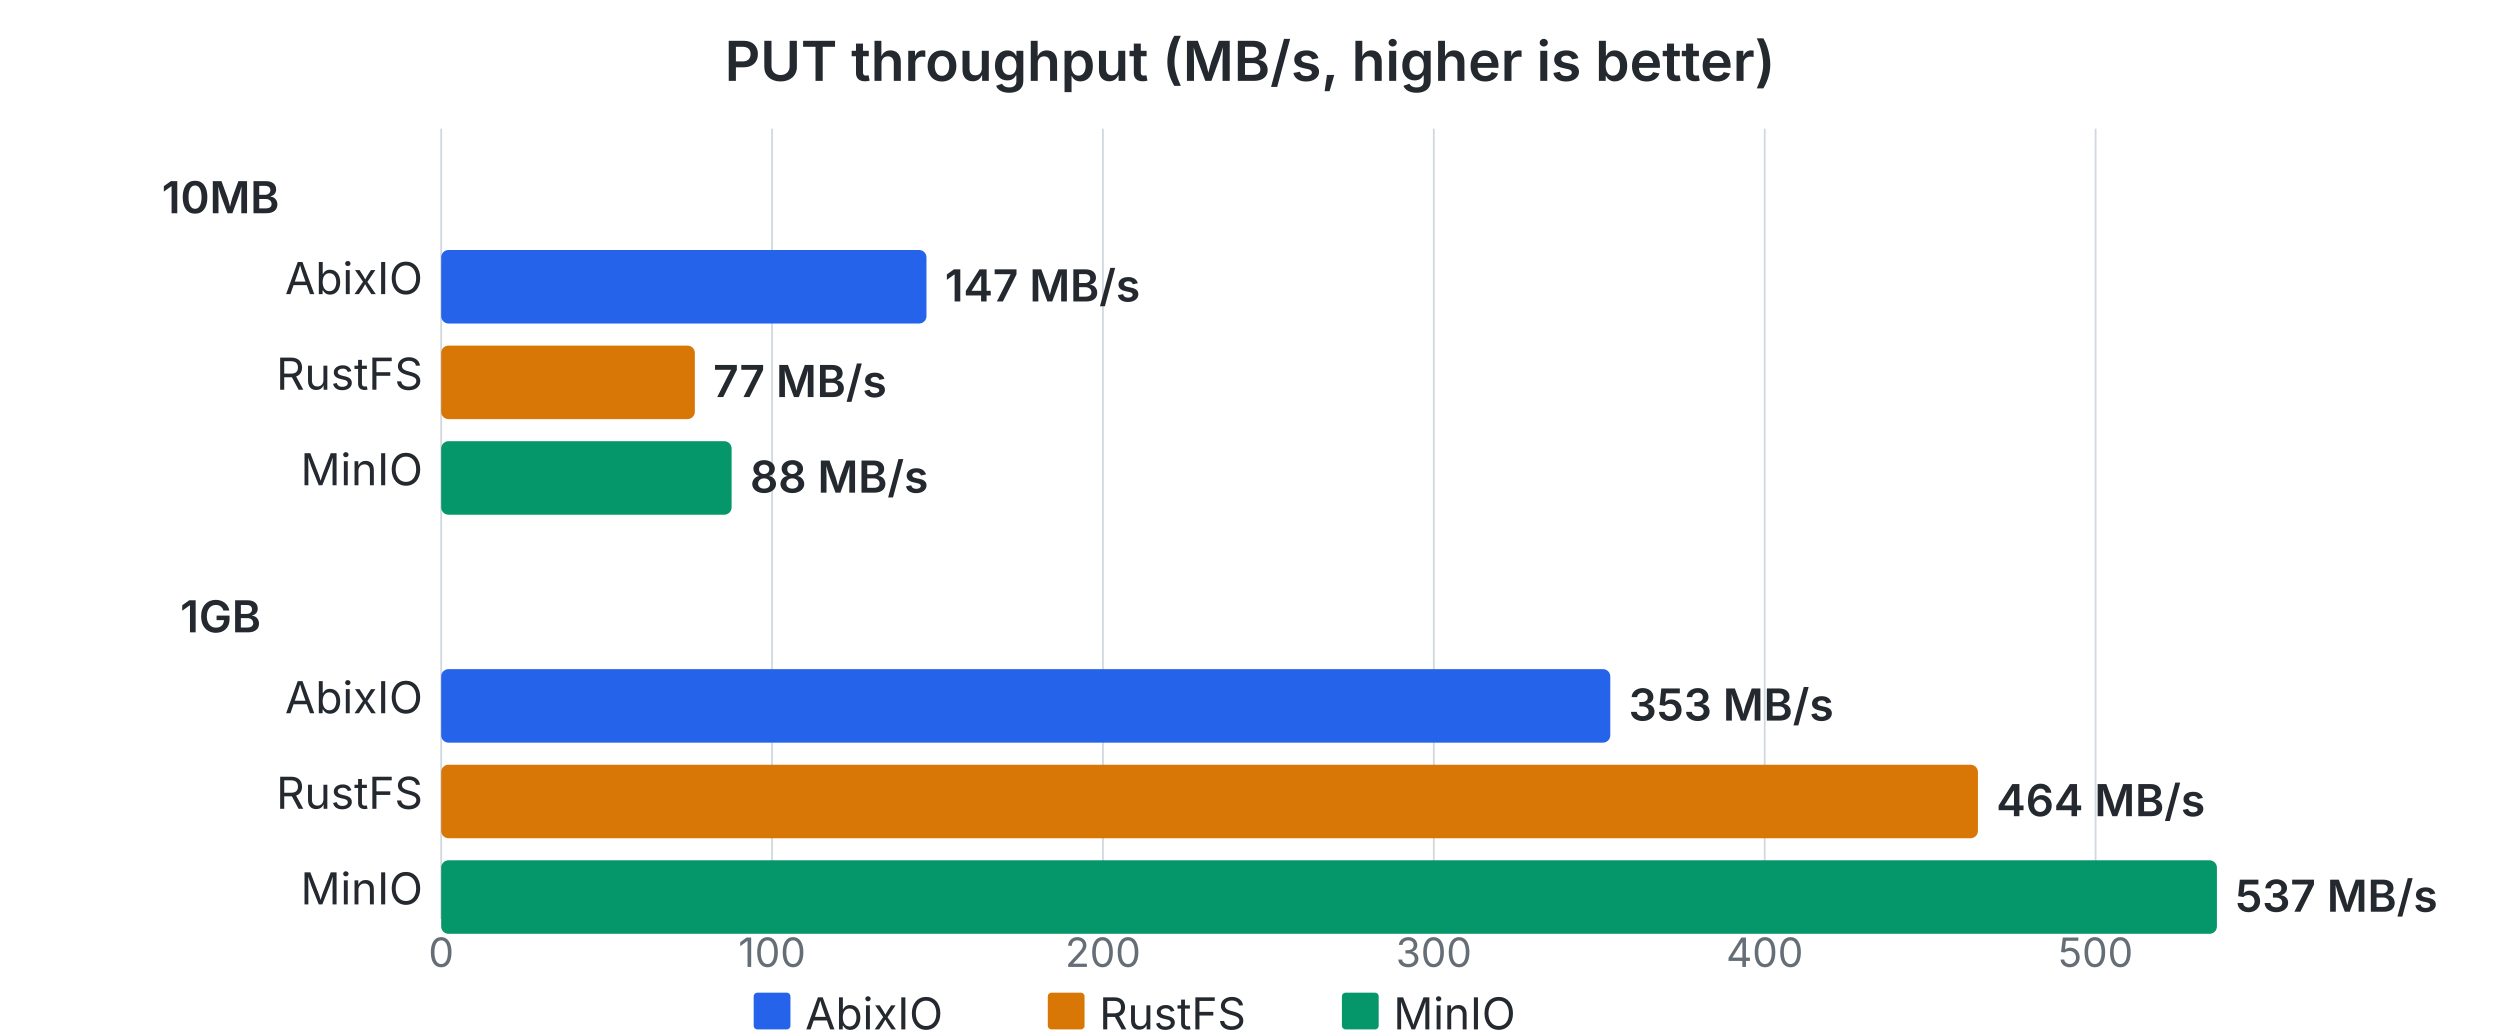
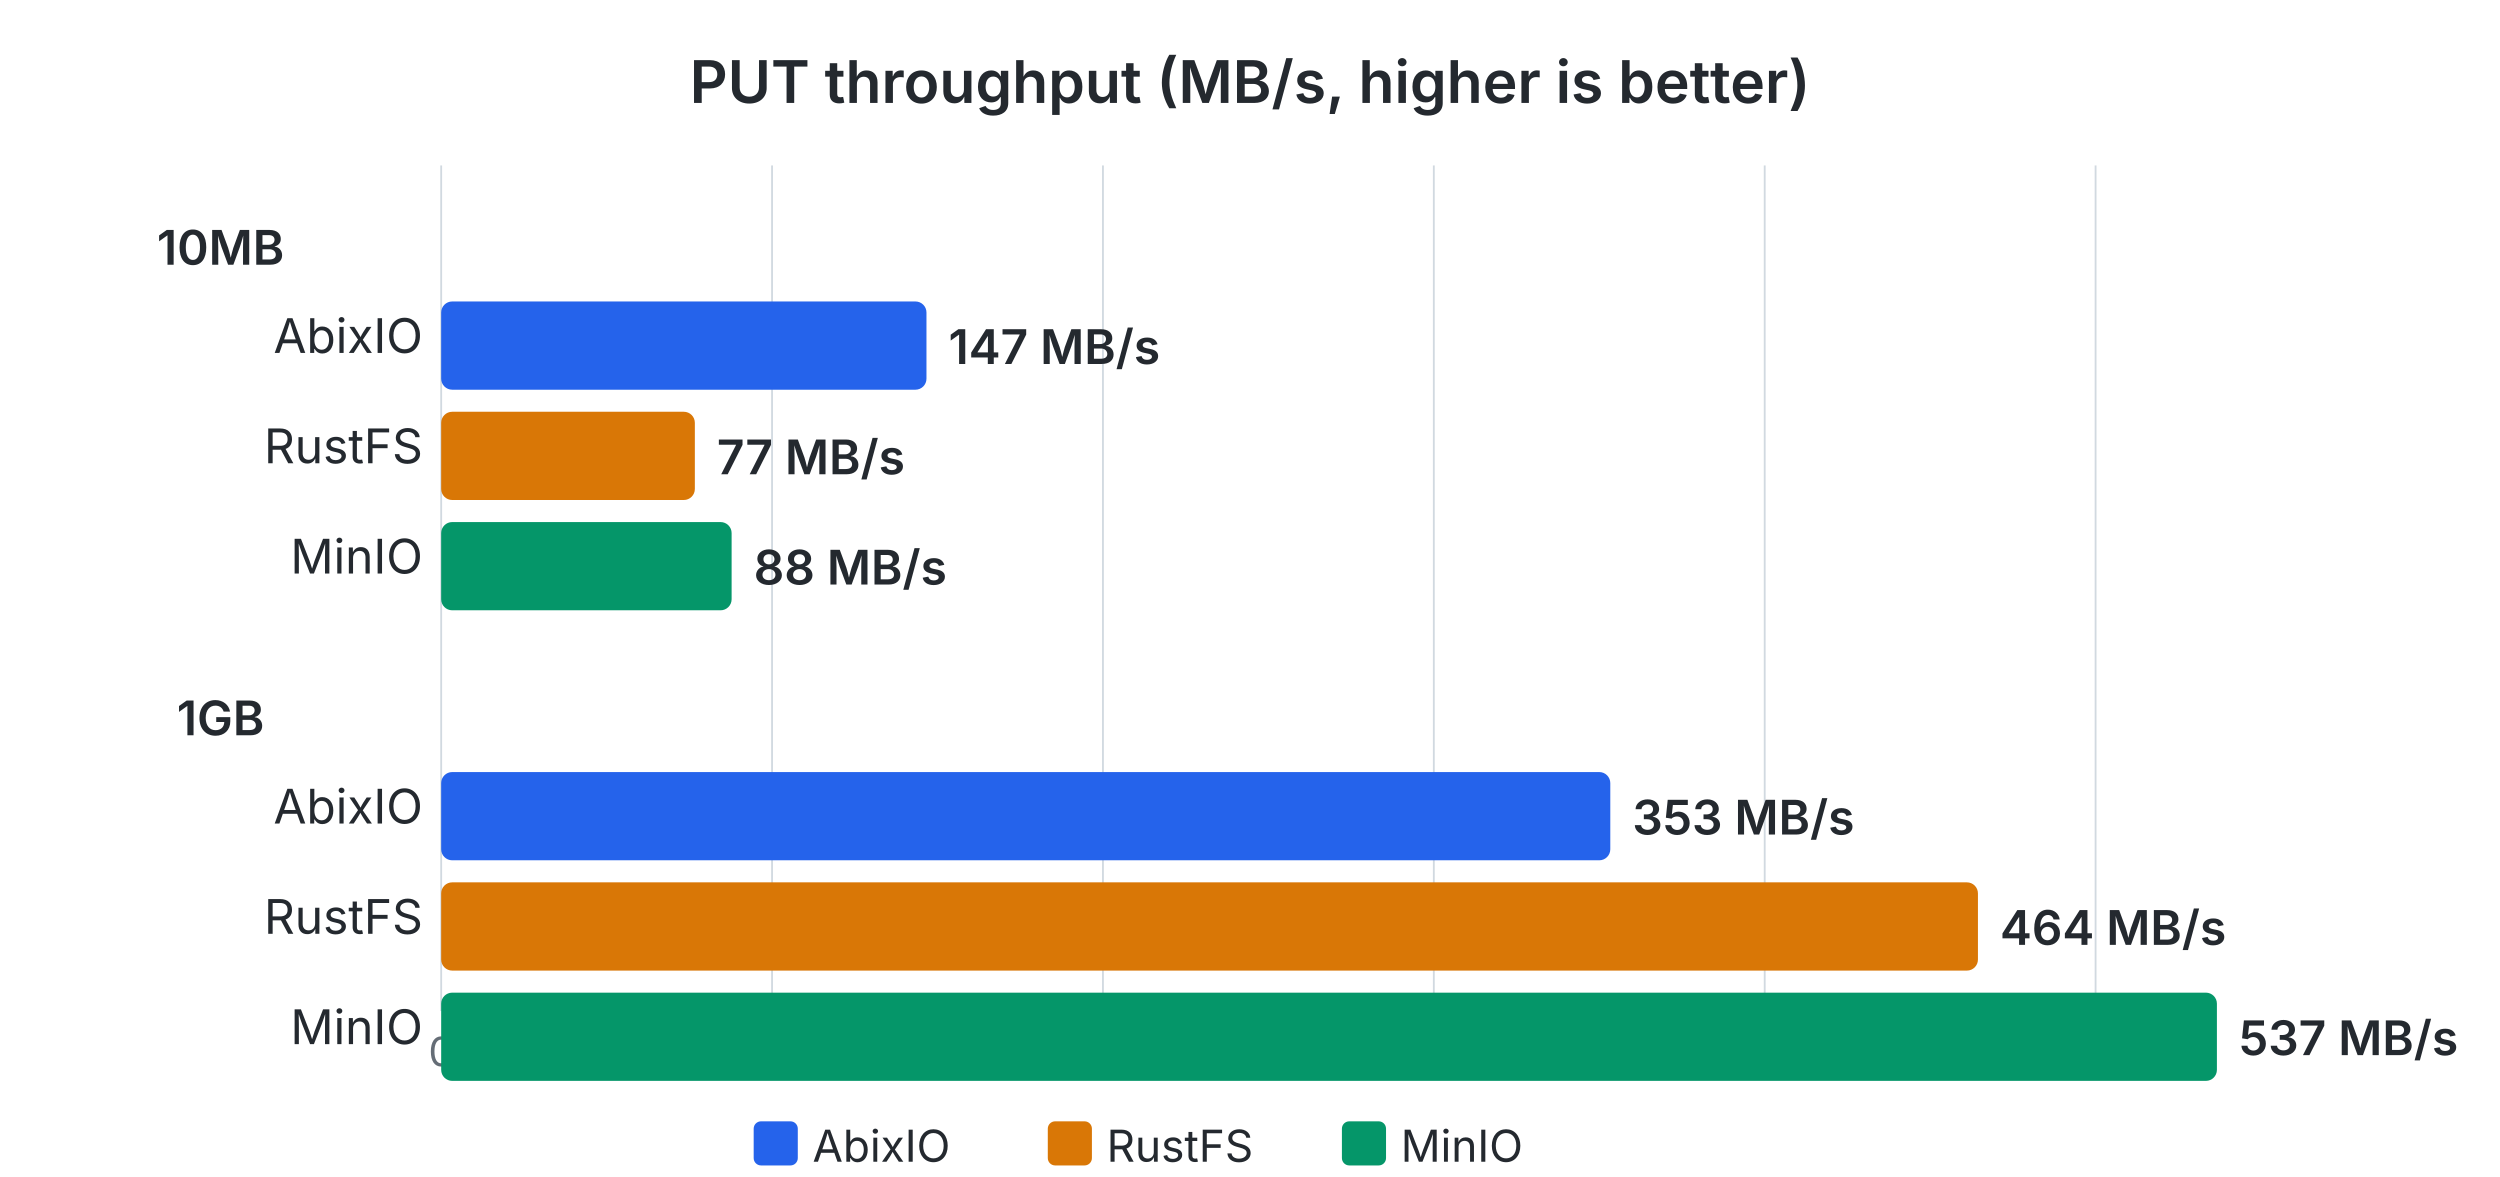
- <svg xmlns="http://www.w3.org/2000/svg" viewBox="0 0 680 280" font-family="system-ui,-apple-system,sans-serif">
-   <text x="340" y="22" text-anchor="middle" style="font-size:15px;font-weight:600;fill:#24292f">PUT throughput (MB/s, higher is better)</text>
-   <line x1="120" y1="35" x2="120" y2="250" style="stroke:#d1d9e0;stroke-width:0.5" />
-   <line x1="210" y1="35" x2="210" y2="250" style="stroke:#d1d9e0;stroke-width:0.5" />
-   <line x1="300" y1="35" x2="300" y2="250" style="stroke:#d1d9e0;stroke-width:0.5" />
-   <line x1="390" y1="35" x2="390" y2="250" style="stroke:#d1d9e0;stroke-width:0.5" />
-   <line x1="480" y1="35" x2="480" y2="250" style="stroke:#d1d9e0;stroke-width:0.5" />
-   <line x1="570" y1="35" x2="570" y2="250" style="stroke:#d1d9e0;stroke-width:0.5" />
-   <text x="120" y="263" text-anchor="middle" style="font-size:11px;fill:#656d76">0</text>
-   <text x="210" y="263" text-anchor="middle" style="font-size:11px;fill:#656d76">100</text>
-   <text x="300" y="263" text-anchor="middle" style="font-size:11px;fill:#656d76">200</text>
-   <text x="390" y="263" text-anchor="middle" style="font-size:11px;fill:#656d76">300</text>
-   <text x="480" y="263" text-anchor="middle" style="font-size:11px;fill:#656d76">400</text>
-   <text x="570" y="263" text-anchor="middle" style="font-size:11px;fill:#656d76">500</text>
-   <text x="60" y="58" text-anchor="middle" style="font-size:12px;font-weight:600;fill:#24292f">10MB</text>
-   <text x="115" y="80" text-anchor="end" style="font-size:12px;fill:#24292f">AbixIO</text>
-   <rect x="120" y="68" width="132" height="20" rx="2" fill="#2563eb" />
-   <text x="257" y="82" style="font-size:12px;font-weight:600;fill:#24292f">147 MB/s</text>
-   <text x="115" y="106" text-anchor="end" style="font-size:12px;fill:#24292f">RustFS</text>
-   <rect x="120" y="94" width="69" height="20" rx="2" fill="#d97706" />
-   <text x="194" y="108" style="font-size:12px;font-weight:600;fill:#24292f">77 MB/s</text>
-   <text x="115" y="132" text-anchor="end" style="font-size:12px;fill:#24292f">MinIO</text>
-   <rect x="120" y="120" width="79" height="20" rx="2" fill="#059669" />
-   <text x="204" y="134" style="font-size:12px;font-weight:600;fill:#24292f">88 MB/s</text>
-   <text x="60" y="172" text-anchor="middle" style="font-size:12px;font-weight:600;fill:#24292f">1GB</text>
-   <text x="115" y="194" text-anchor="end" style="font-size:12px;fill:#24292f">AbixIO</text>
-   <rect x="120" y="182" width="318" height="20" rx="2" fill="#2563eb" />
-   <text x="443" y="196" style="font-size:12px;font-weight:600;fill:#24292f">353 MB/s</text>
-   <text x="115" y="220" text-anchor="end" style="font-size:12px;fill:#24292f">RustFS</text>
-   <rect x="120" y="208" width="418" height="20" rx="2" fill="#d97706" />
-   <text x="543" y="222" style="font-size:12px;font-weight:600;fill:#24292f">464 MB/s</text>
-   <text x="115" y="246" text-anchor="end" style="font-size:12px;fill:#24292f">MinIO</text>
-   <rect x="120" y="234" width="483" height="20" rx="2" fill="#059669" />
-   <text x="608" y="248" style="font-size:12px;font-weight:600;fill:#24292f">537 MB/s</text>
-   <rect x="205" y="270" width="10" height="10" rx="1" fill="#2563eb" />
-   <text x="219" y="280" style="font-size:12px;fill:#24292f">AbixIO</text>
-   <rect x="285" y="270" width="10" height="10" rx="1" fill="#d97706" />
-   <text x="299" y="280" style="font-size:12px;fill:#24292f">RustFS</text>
-   <rect x="365" y="270" width="10" height="10" rx="1" fill="#059669" />
-   <text x="379" y="280" style="font-size:12px;fill:#24292f">MinIO</text>
+ <svg xmlns="http://www.w3.org/2000/svg" viewBox="0 0 680 320" font-family="system-ui,-apple-system,sans-serif">
+   <text x="340" y="28" text-anchor="middle" style="font-size:16px;font-weight:600;fill:#24292f">PUT throughput (MB/s, higher is better)</text>
+   <line x1="120" y1="45" x2="120" y2="275" style="stroke:#d1d9e0;stroke-width:0.5" />
+   <line x1="210" y1="45" x2="210" y2="275" style="stroke:#d1d9e0;stroke-width:0.5" />
+   <line x1="300" y1="45" x2="300" y2="275" style="stroke:#d1d9e0;stroke-width:0.5" />
+   <line x1="390" y1="45" x2="390" y2="275" style="stroke:#d1d9e0;stroke-width:0.5" />
+   <line x1="480" y1="45" x2="480" y2="275" style="stroke:#d1d9e0;stroke-width:0.5" />
+   <line x1="570" y1="45" x2="570" y2="275" style="stroke:#d1d9e0;stroke-width:0.5" />
+   <text x="120" y="290" text-anchor="middle" style="font-size:11px;fill:#656d76">0</text>
+   <text x="210" y="290" text-anchor="middle" style="font-size:11px;fill:#656d76">100</text>
+   <text x="300" y="290" text-anchor="middle" style="font-size:11px;fill:#656d76">200</text>
+   <text x="390" y="290" text-anchor="middle" style="font-size:11px;fill:#656d76">300</text>
+   <text x="480" y="290" text-anchor="middle" style="font-size:11px;fill:#656d76">400</text>
+   <text x="570" y="290" text-anchor="middle" style="font-size:11px;fill:#656d76">500</text>
+   <text x="60" y="72" text-anchor="middle" style="font-size:13px;font-weight:600;fill:#24292f">10MB</text>
+   <text x="115" y="96" text-anchor="end" style="font-size:13px;fill:#24292f">AbixIO</text>
+   <rect x="120" y="82" width="132" height="24" rx="3" fill="#2563eb" />
+   <text x="258" y="99" style="font-size:13px;font-weight:600;fill:#24292f">147 MB/s</text>
+   <text x="115" y="126" text-anchor="end" style="font-size:13px;fill:#24292f">RustFS</text>
+   <rect x="120" y="112" width="69" height="24" rx="3" fill="#d97706" />
+   <text x="195" y="129" style="font-size:13px;font-weight:600;fill:#24292f">77 MB/s</text>
+   <text x="115" y="156" text-anchor="end" style="font-size:13px;fill:#24292f">MinIO</text>
+   <rect x="120" y="142" width="79" height="24" rx="3" fill="#059669" />
+   <text x="205" y="159" style="font-size:13px;font-weight:600;fill:#24292f">88 MB/s</text>
+   <text x="60" y="200" text-anchor="middle" style="font-size:13px;font-weight:600;fill:#24292f">1GB</text>
+   <text x="115" y="224" text-anchor="end" style="font-size:13px;fill:#24292f">AbixIO</text>
+   <rect x="120" y="210" width="318" height="24" rx="3" fill="#2563eb" />
+   <text x="444" y="227" style="font-size:13px;font-weight:600;fill:#24292f">353 MB/s</text>
+   <text x="115" y="254" text-anchor="end" style="font-size:13px;fill:#24292f">RustFS</text>
+   <rect x="120" y="240" width="418" height="24" rx="3" fill="#d97706" />
+   <text x="544" y="257" style="font-size:13px;font-weight:600;fill:#24292f">464 MB/s</text>
+   <text x="115" y="284" text-anchor="end" style="font-size:13px;fill:#24292f">MinIO</text>
+   <rect x="120" y="270" width="483" height="24" rx="3" fill="#059669" />
+   <text x="609" y="287" style="font-size:13px;font-weight:600;fill:#24292f">537 MB/s</text>
+   <rect x="205" y="305" width="12" height="12" rx="2" fill="#2563eb" />
+   <text x="221" y="316" style="font-size:12px;fill:#24292f">AbixIO</text>
+   <rect x="285" y="305" width="12" height="12" rx="2" fill="#d97706" />
+   <text x="301" y="316" style="font-size:12px;fill:#24292f">RustFS</text>
+   <rect x="365" y="305" width="12" height="12" rx="2" fill="#059669" />
+   <text x="381" y="316" style="font-size:12px;fill:#24292f">MinIO</text>
</svg>
